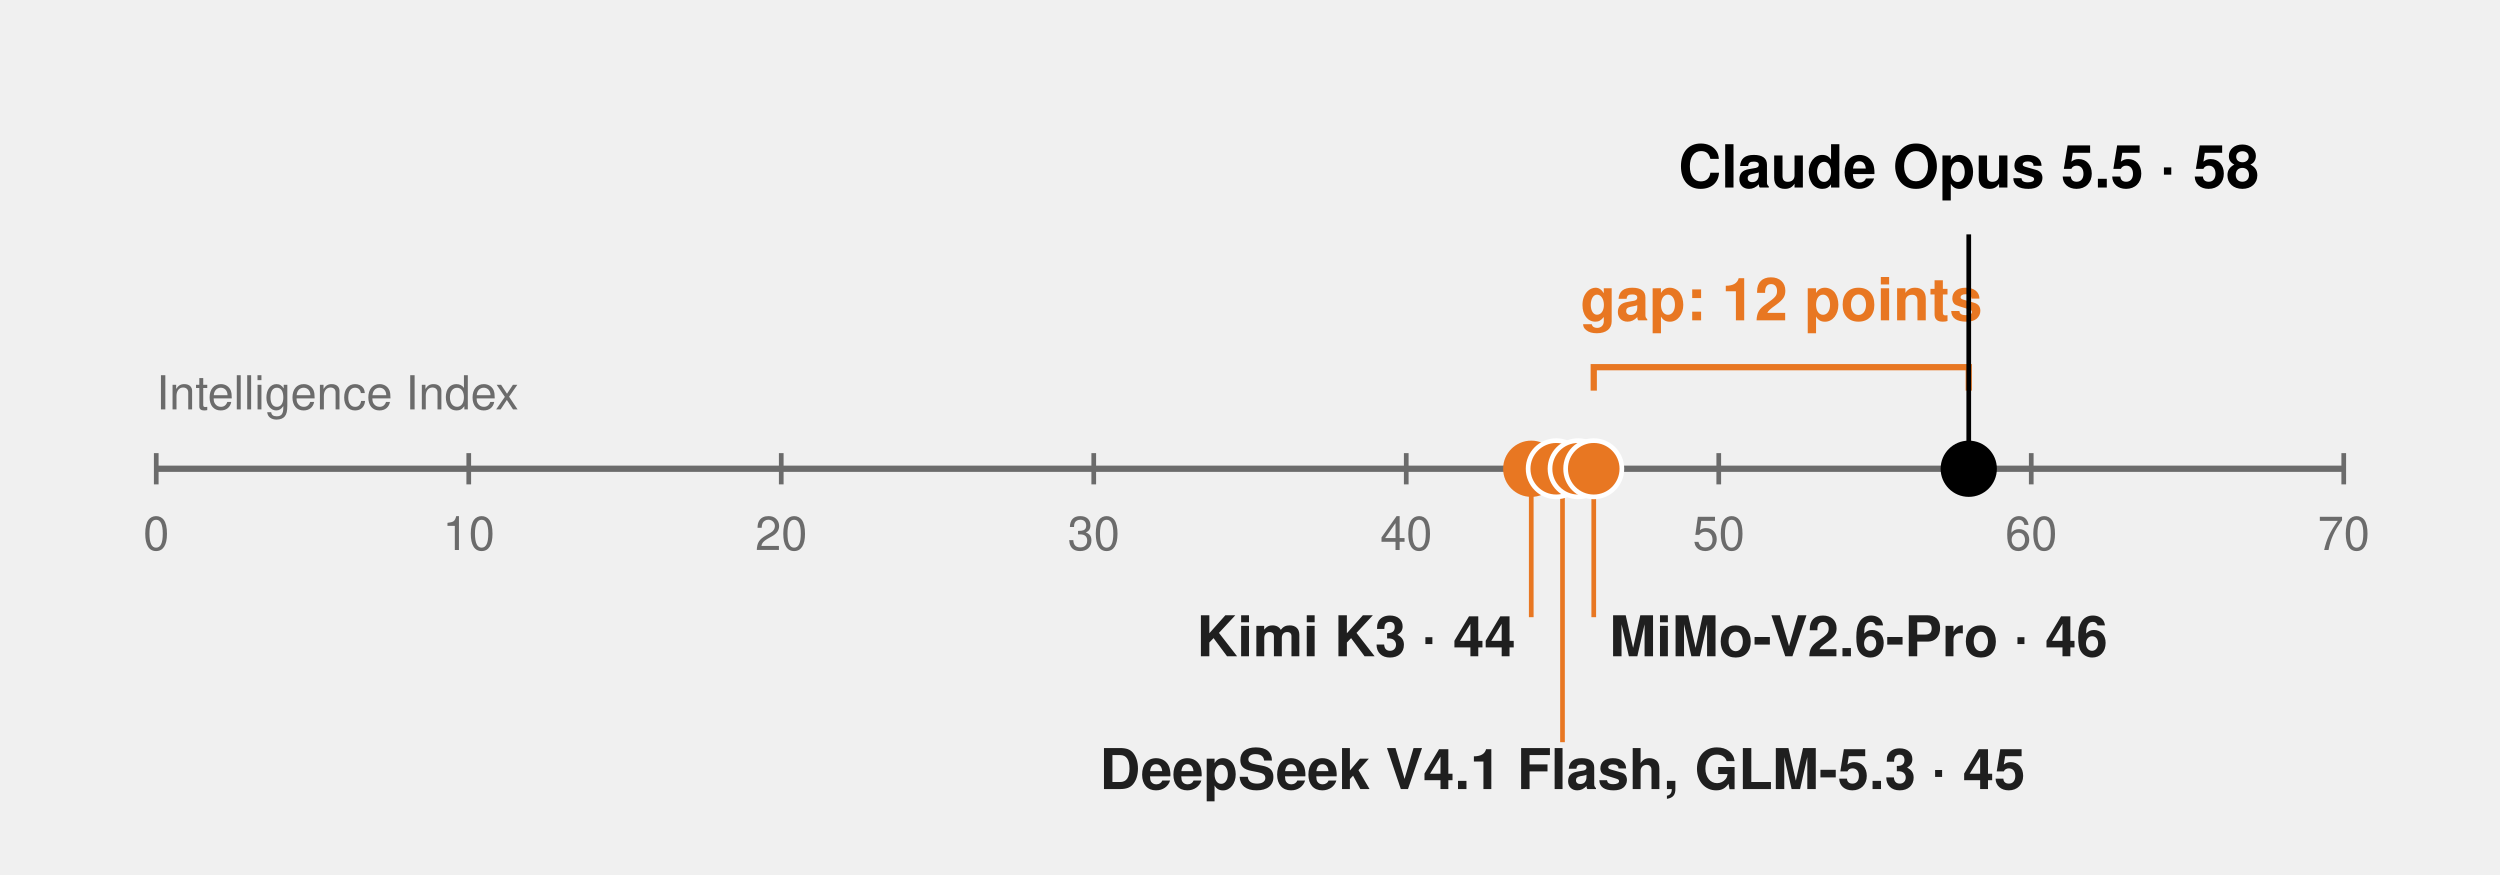
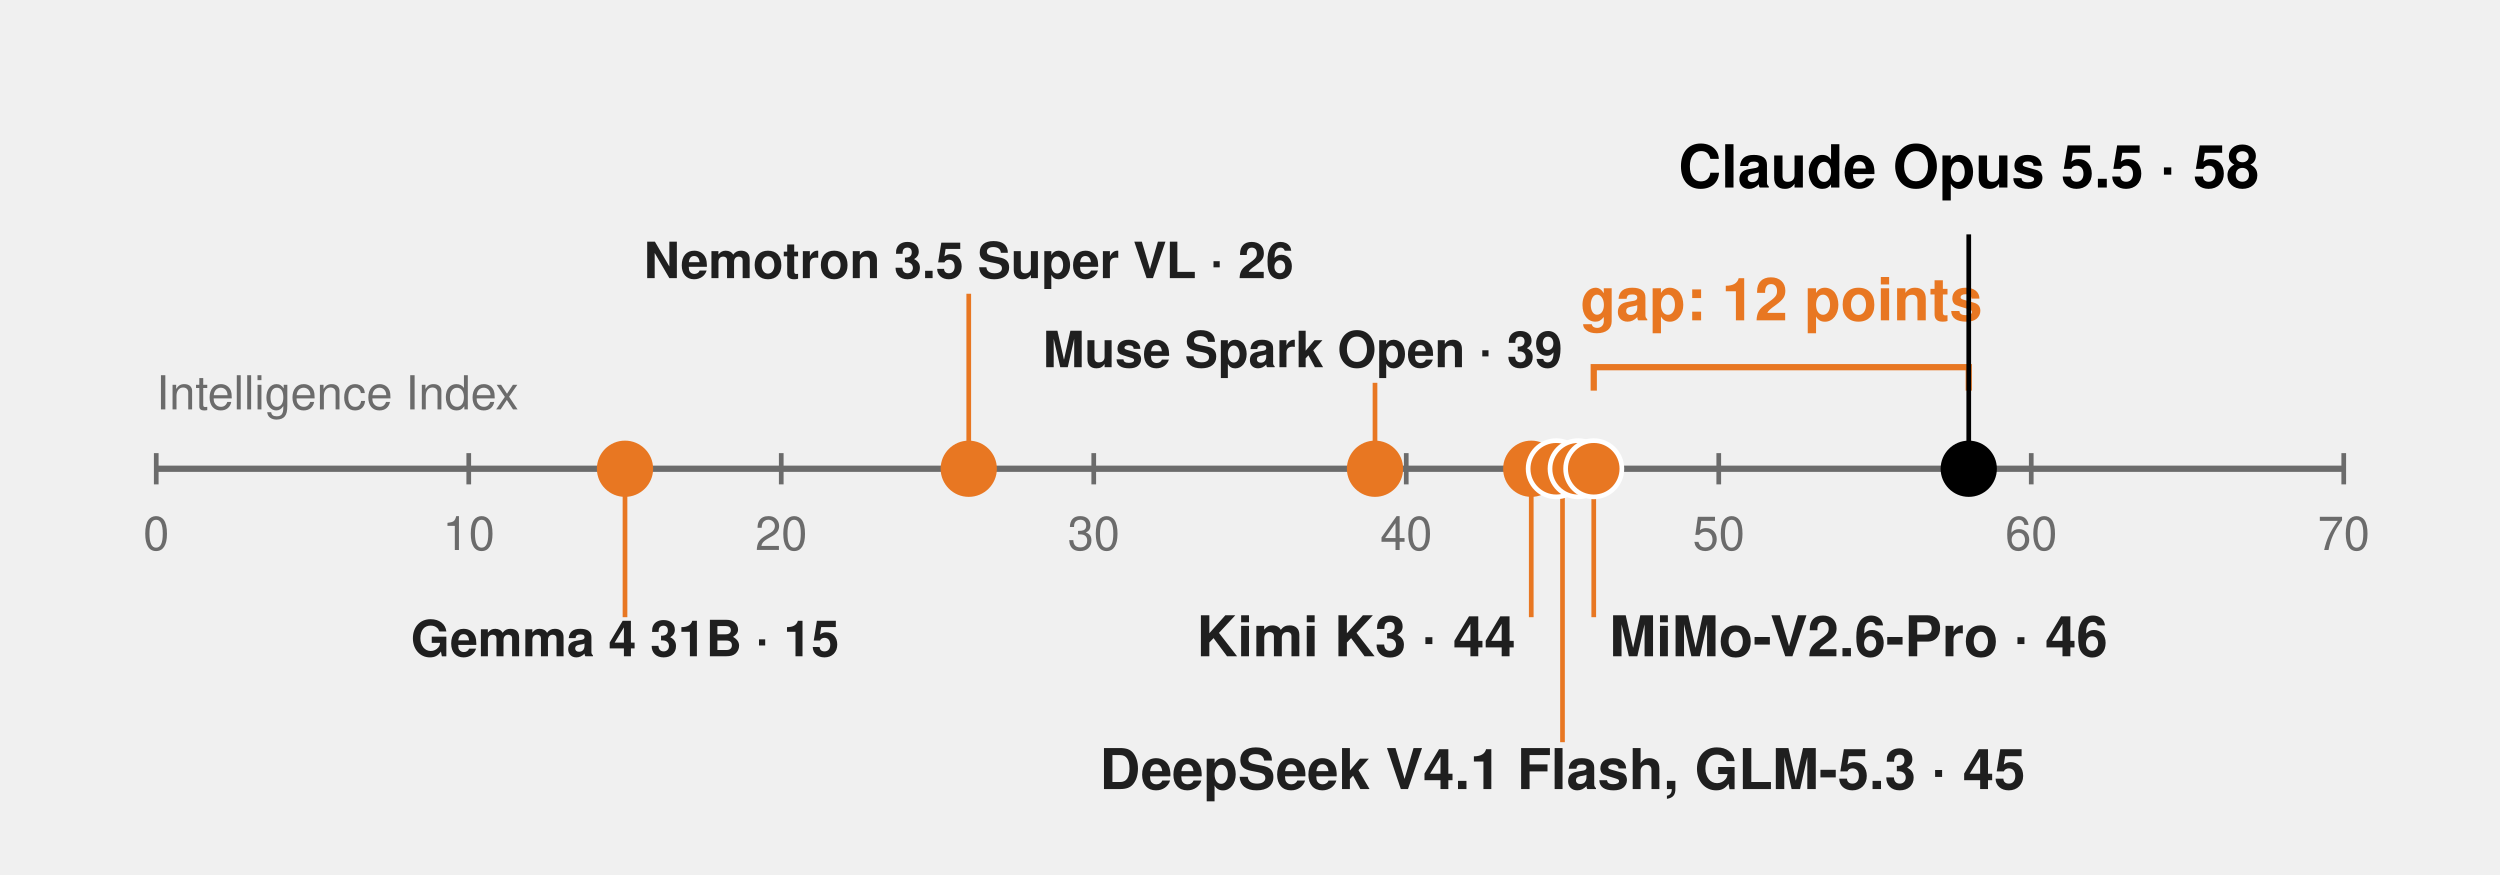
<svg xmlns="http://www.w3.org/2000/svg" viewBox="0 0 1600 560" font-family="Helvetica Neue, Helvetica, Arial, sans-serif">
  <line x1="100" y1="300" x2="1500" y2="300" stroke="#6b6b6b" stroke-width="4" />
  <g stroke="#6b6b6b" stroke-width="3" fill="#6b6b6b" font-size="30" text-anchor="middle">
    <line x1="100" y1="290" x2="100" y2="310" />
    <text x="100" y="352" stroke="none">0</text>
    <line x1="300" y1="290" x2="300" y2="310" />
    <text x="300" y="352" stroke="none">10</text>
    <line x1="500" y1="290" x2="500" y2="310" />
    <text x="500" y="352" stroke="none">20</text>
    <line x1="700" y1="290" x2="700" y2="310" />
    <text x="700" y="352" stroke="none">30</text>
    <line x1="900" y1="290" x2="900" y2="310" />
    <text x="900" y="352" stroke="none">40</text>
    <line x1="1100" y1="290" x2="1100" y2="310" />
    <text x="1100" y="352" stroke="none">50</text>
    <line x1="1300" y1="290" x2="1300" y2="310" />
    <text x="1300" y="352" stroke="none">60</text>
    <line x1="1500" y1="290" x2="1500" y2="310" />
    <text x="1500" y="352" stroke="none">70</text>
  </g>
  <text x="100" y="262" font-size="30" fill="#6b6b6b">Intelligence Index</text>
  <path d="M1020 250 L1020 235 L1260 235 L1260 250" fill="none" stroke="#E87722" stroke-width="4" />
  <text x="1140" y="205" text-anchor="middle" font-size="38" font-weight="700" fill="#E87722">gap: 12 points</text>
  <line x1="1260" y1="150" x2="1260" y2="284" stroke="#000" stroke-width="3" />
  <text x="1260" y="120" text-anchor="middle" font-size="38" font-weight="700" fill="#000">Claude Opus 5.5 · 58</text>
  <circle cx="1260" cy="300" r="18" fill="#000" />
  <g stroke="#E87722" stroke-width="3">
    <line x1="1020" y1="316" x2="1020" y2="395" />
    <line x1="980" y1="316" x2="980" y2="395" />
    <line x1="1000" y1="316" x2="1000" y2="475" />
  </g>
  <circle cx="980" cy="300" r="18" fill="#E87722" />
  <circle cx="996" cy="300" r="18" fill="#E87722" stroke="#fff" stroke-width="3" />
  <circle cx="1010" cy="300" r="18" fill="#E87722" stroke="#fff" stroke-width="3" />
  <circle cx="1020" cy="300" r="18" fill="#E87722" stroke="#fff" stroke-width="3" />
  <text x="1030" y="420" font-size="36" font-weight="700" fill="#1f1f1f">MiMo-V2.6-Pro · 46</text>
  <text x="970" y="420" text-anchor="end" font-size="36" font-weight="700" fill="#1f1f1f">Kimi K3 · 44</text>
  <text x="1000" y="505" text-anchor="middle" font-size="36" font-weight="700" fill="#1f1f1f">DeepSeek V4.1 Flash, GLM-5.3 · 45</text>
+   <g stroke="#E87722" stroke-width="3">
+     <line x1="880" y1="284" x2="880" y2="245" />
+     <line x1="620" y1="284" x2="620" y2="188" />
+     <line x1="400" y1="316" x2="400" y2="395" />
+   </g>
+   <circle cx="880" cy="300" r="18" fill="#E87722" />
+   <circle cx="620" cy="300" r="18" fill="#E87722" />
+   <circle cx="400" cy="300" r="18" fill="#E87722" />
+   <text x="1000" y="235" text-anchor="end" font-size="32" font-weight="700" fill="#1f1f1f">Muse Spark Open · 39</text>
+   <text x="620" y="178" text-anchor="middle" font-size="32" font-weight="700" fill="#1f1f1f">Nemotron 3.5 Super VL · 26</text>
+   <text x="400" y="420" text-anchor="middle" font-size="32" font-weight="700" fill="#1f1f1f">Gemma 4 31B · 15</text>
</svg>
